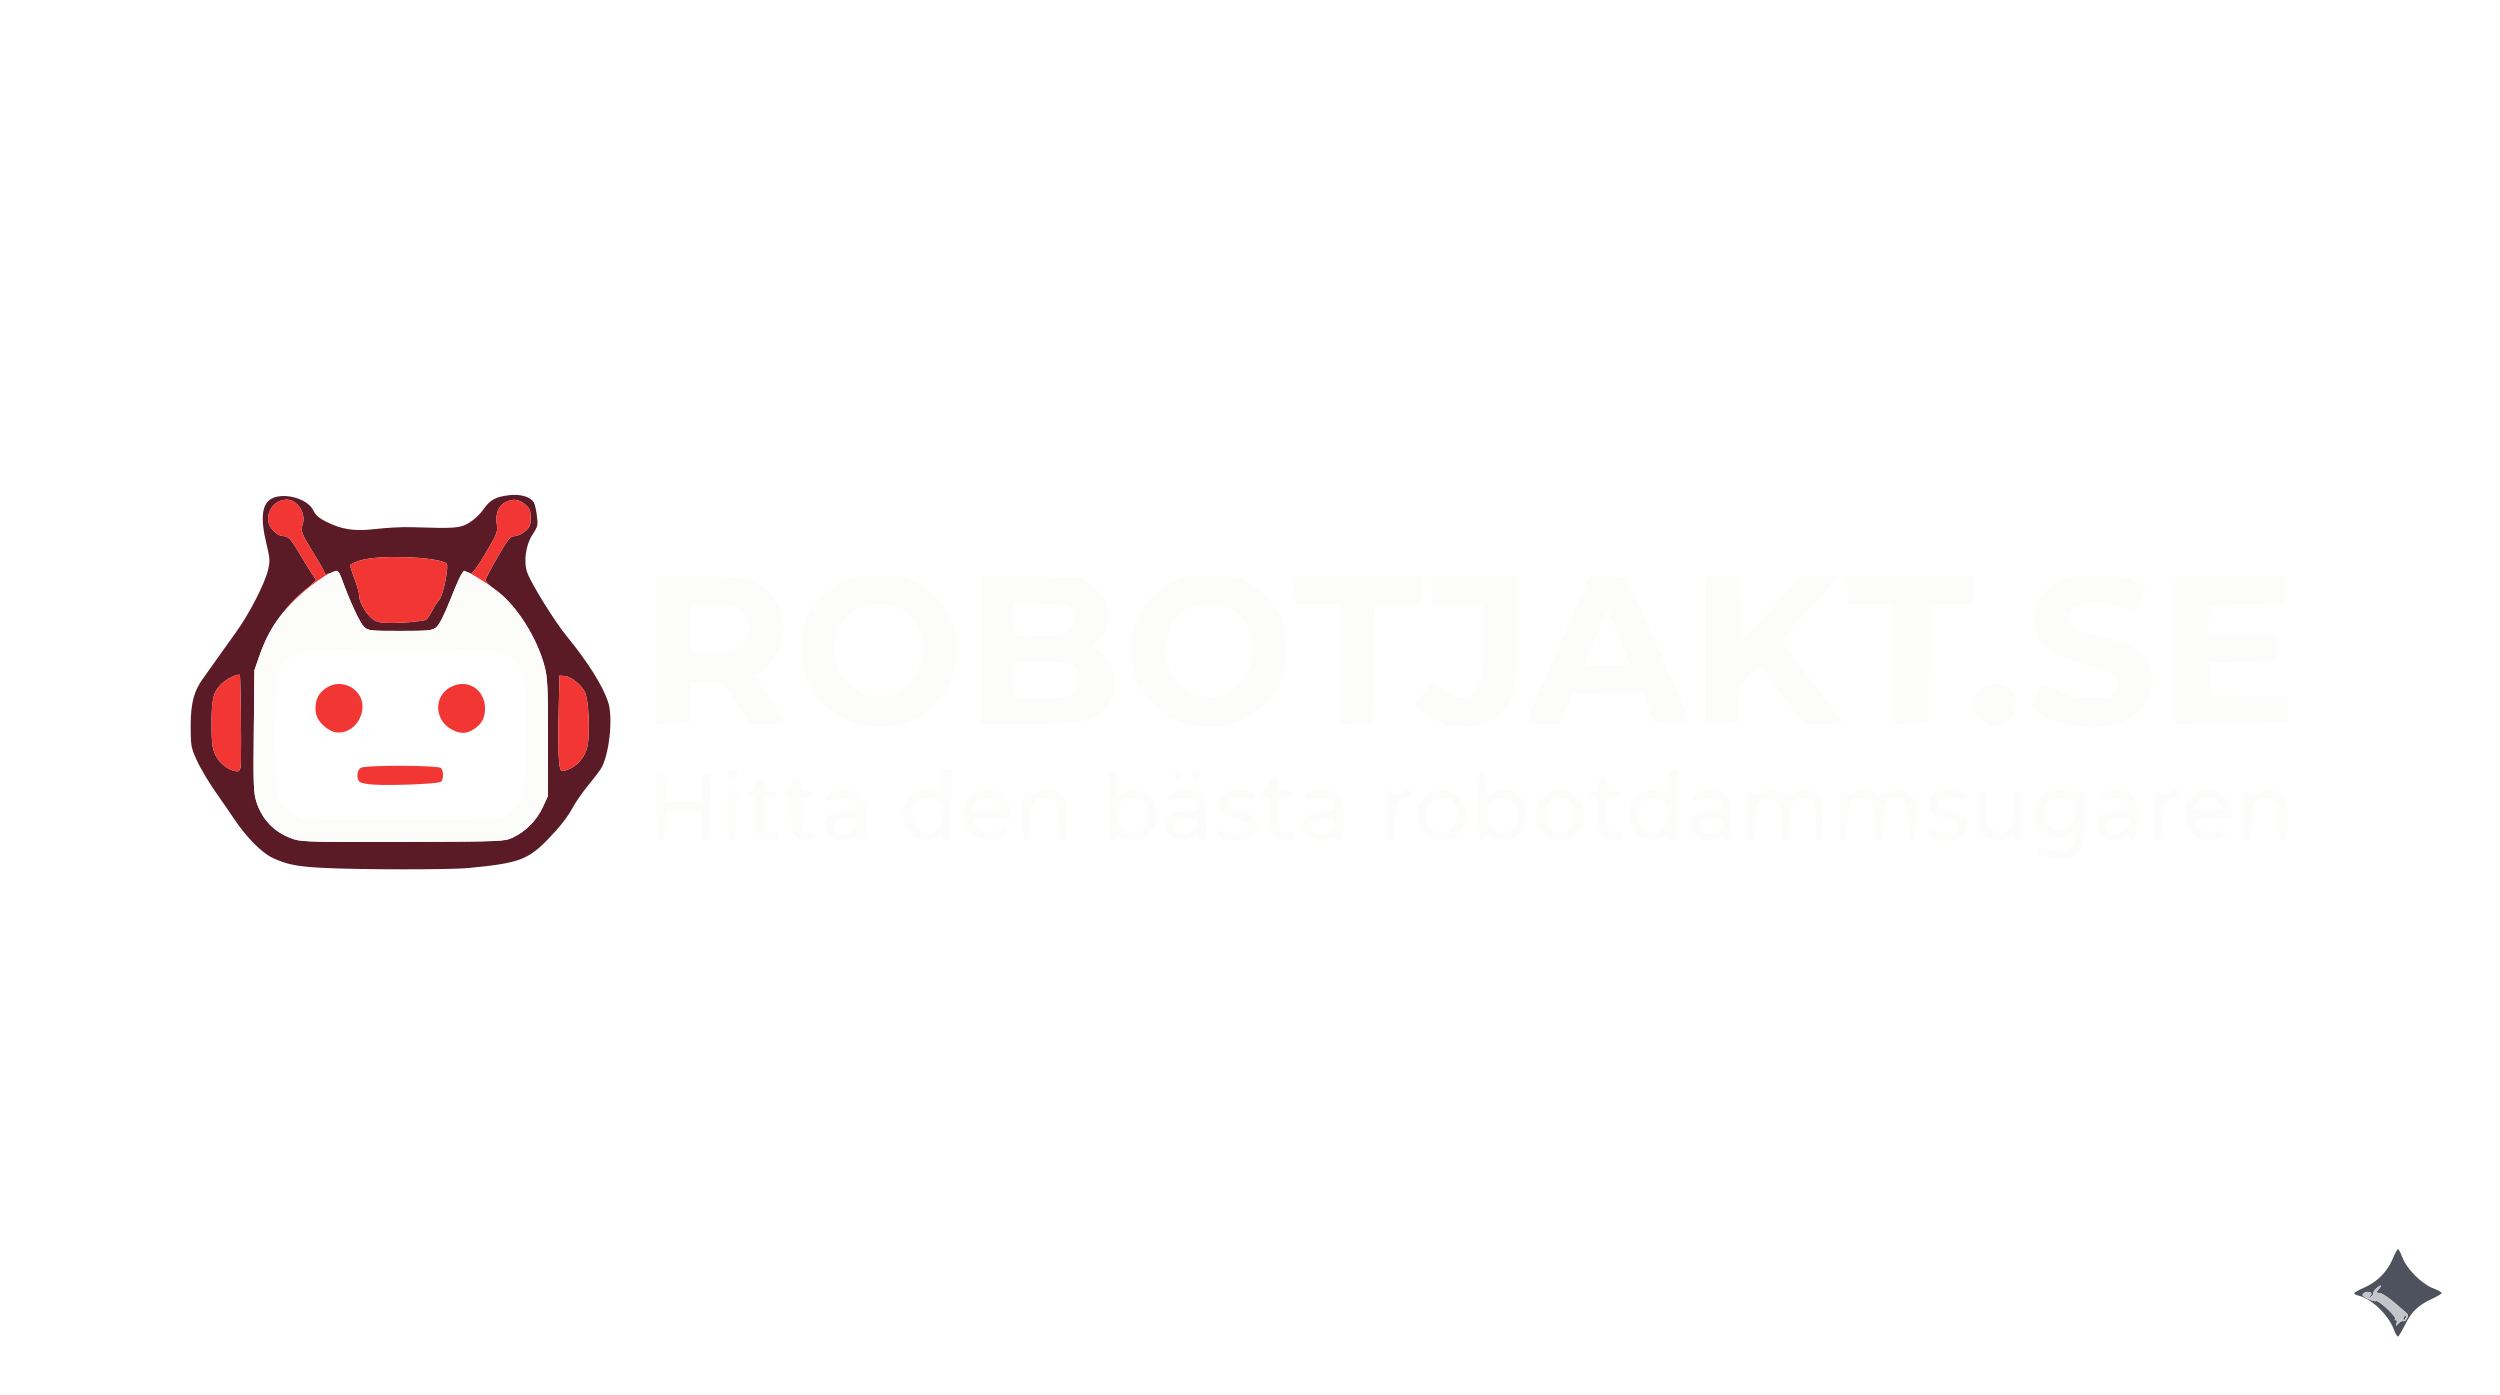
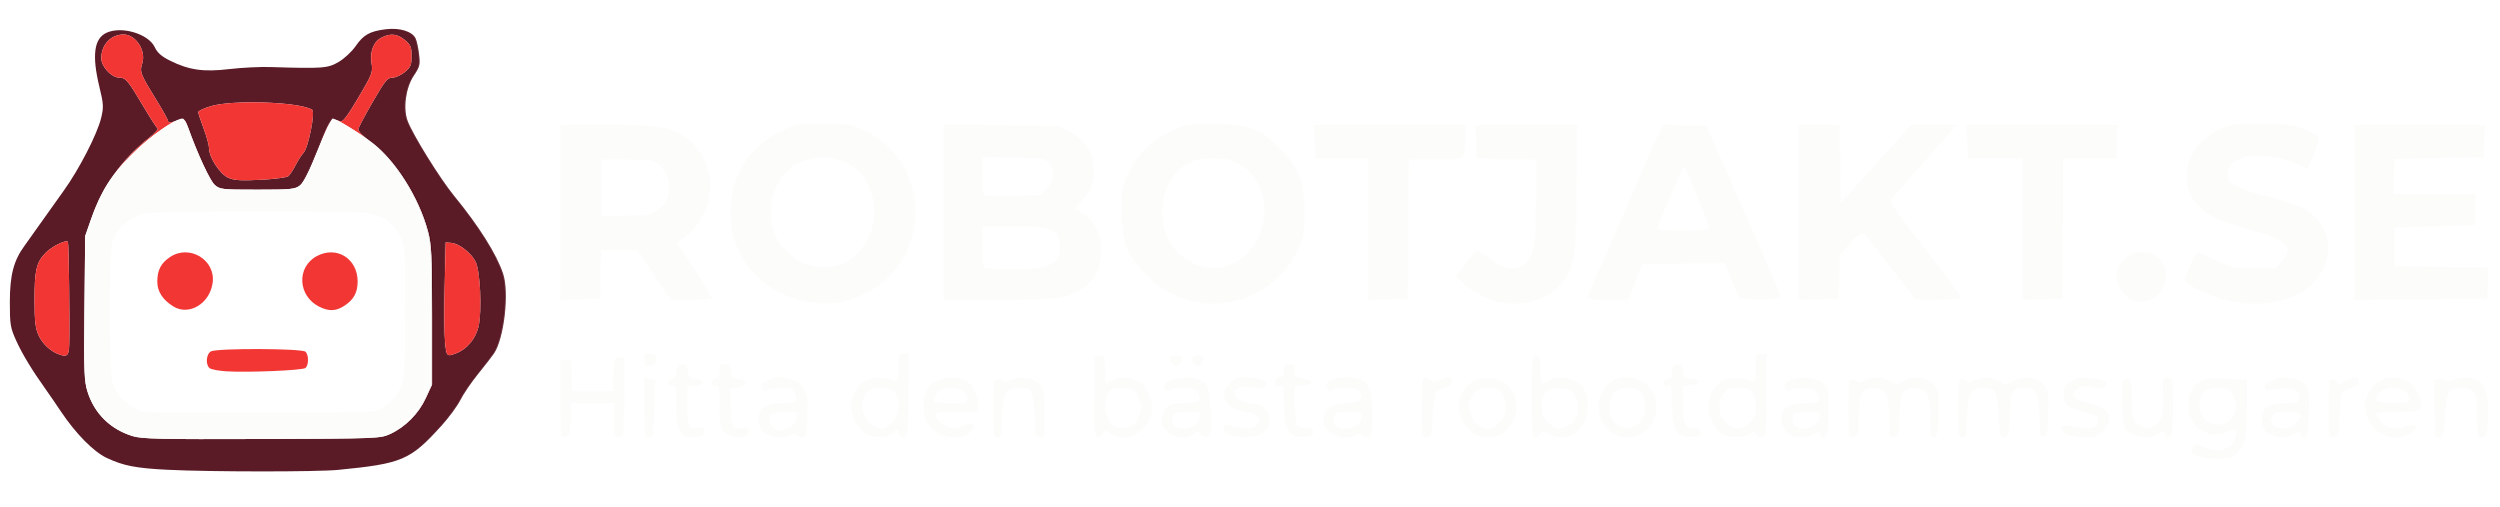
- <svg xmlns="http://www.w3.org/2000/svg" width="1371" height="765" viewBox="0 0 1371 765">
+ <svg xmlns="http://www.w3.org/2000/svg" width="1160" height="235" viewBox="100 258 1160 235">
  <g>
    <path d="M 178.00 475.99 C163.02,475.25 157.27,474.13 149.44,470.43 C143.43,467.58 135.09,459.13 128.35,449.04 C125.94,445.44 122.69,440.70 121.11,438.50 C114.90,429.82 110.29,422.21 107.49,416.00 C104.79,410.02 104.56,408.59 104.57,398.00 C104.58,385.70 106.35,378.90 111.29,372.17 C112.50,370.51 115.75,365.95 118.50,362.03 C121.25,358.11 126.17,351.21 129.43,346.70 C136.64,336.75 145.15,320.23 146.95,312.71 C148.15,307.71 148.07,306.32 146.14,298.34 C142.59,283.70 143.63,275.86 149.47,273.19 C156.49,269.99 168.90,273.70 171.81,279.87 C173.04,282.46 174.96,284.17 178.84,286.10 C187.69,290.51 194.41,291.48 206.43,290.06 C212.13,289.38 220.78,288.95 225.65,289.11 C249.86,289.87 252.17,289.70 257.22,286.73 C259.81,285.20 263.32,281.94 265.02,279.48 C268.70,274.13 271.63,272.48 279.14,271.57 C285.45,270.80 291.13,272.50 292.82,275.67 C293.36,276.67 294.10,279.98 294.47,283.00 C295.09,288.05 294.89,288.88 292.04,293.15 C288.31,298.75 287.01,308.26 289.17,314.07 C291.53,320.42 304.24,340.89 310.72,348.80 C322.33,362.97 330.48,375.92 333.49,384.98 C336.42,393.80 333.98,415.11 329.24,422.06 C328.28,423.47 324.97,427.74 321.87,431.56 C318.77,435.38 315.10,440.78 313.70,443.56 C312.30,446.35 308.40,451.67 305.03,455.39 C290.36,471.58 286.84,473.09 257.00,476.02 C247.19,476.99 197.85,476.97 178.00,475.99 ZM 161.50 460.34 C165.79,461.68 174.26,461.87 221.50,461.70 C275.55,461.50 276.58,461.46 281.18,459.34 C288.15,456.11 294.31,449.90 297.61,442.75 L 300.50 436.50 L 300.50 404.50 C300.50,376.59 300.26,371.60 298.66,365.50 C294.40,349.35 282.91,331.45 271.69,323.50 C268.54,321.27 266.14,318.84 266.27,318.00 C266.40,317.17 269.42,311.45 273.00,305.27 C278.71,295.40 279.83,294.03 282.17,294.02 C283.64,294.01 286.23,292.83 287.92,291.41 C290.58,289.18 291.00,288.16 291.00,284.00 C291.00,279.84 290.58,278.82 287.92,276.59 C284.45,273.67 281.20,273.33 277.09,275.45 C273.33,277.40 271.60,281.84 272.43,287.41 C273.06,291.59 272.72,292.49 266.30,303.36 C261.37,311.71 259.09,314.74 258.00,314.33 L 257.87 314.28 C256.49,313.77 255.54,313.42 254.72,313.60 C252.86,314.03 251.62,317.19 247.53,327.47 C243.63,337.26 240.89,342.73 239.22,344.04 C236.97,345.82 235.10,346.00 219.42,346.00 C202.87,346.00 202.00,345.90 199.63,343.75 C197.42,341.75 191.73,329.47 187.31,317.17 C186.06,313.68 185.39,312.95 183.88,313.42 C182.84,313.74 181.10,314.28 180.00,314.62 C178.89,314.96 178.00,314.77 178.00,314.20 C178.00,313.63 175.82,309.64 173.15,305.33 C165.16,292.42 164.73,291.36 165.99,287.52 C167.95,281.58 163.09,274.00 157.32,274.00 C151.46,274.00 147.00,278.77 147.00,285.03 C147.00,288.87 151.73,294.00 155.27,294.00 C158.32,294.00 159.40,295.27 166.50,307.28 C169.68,312.65 172.67,317.30 173.15,317.59 C173.63,317.89 171.88,319.83 169.26,321.90 C156.44,332.07 147.62,344.38 142.33,359.50 L 139.53 367.50 L 139.19 400.82 C138.89,430.46 139.05,434.75 140.62,439.74 C143.80,449.86 151.19,457.15 161.50,460.34 ZM 206.00 340.50 C208.76,341.70 211.92,341.90 220.99,341.43 C227.32,341.11 233.09,340.34 233.82,339.74 C234.55,339.13 236.05,336.85 237.17,334.68 C238.28,332.50 239.95,329.90 240.89,328.89 C243.12,326.49 246.41,309.87 244.85,308.91 C238.95,305.26 207.87,304.20 197.75,307.30 C194.59,308.26 192.00,309.48 192.00,310.01 C192.00,310.53 193.12,313.94 194.50,317.60 C195.88,321.25 197.00,325.36 197.00,326.72 C197.00,330.99 202.11,338.82 206.00,340.50 ZM 306.53 416.75 C307.20,423.42 307.35,423.57 311.68,421.94 C316.73,420.04 320.83,415.13 322.10,409.45 C323.73,402.15 322.85,383.46 320.67,379.30 C318.56,375.25 312.99,370.96 309.50,370.70 L 306.83 370.50 L 306.36 390.50 C306.11,401.50 306.18,413.31 306.53,416.75 ZM 127.00 422.28 C131.21,423.86 132.00,423.17 132.14,417.75 C132.41,408.05 131.93,370.59 131.53,370.19 C130.50,369.17 124.02,372.39 121.16,375.33 C116.84,379.79 116.00,383.42 116.02,397.49 C116.04,407.03 116.43,410.34 117.91,413.60 C119.62,417.37 123.31,420.89 127.00,422.28 Z" fill="rgb(90,27,38)" />
    <path d="M 1312.64 728.74 C1309.69,721.00 1300.62,712.31 1293.75,710.63 C1292.24,710.26 1291.01,709.63 1291.02,709.23 C1291.03,708.83 1293.51,707.43 1296.53,706.12 C1303.57,703.07 1309.24,697.37 1312.10,690.46 C1313.35,687.46 1314.67,685.00 1315.05,685.00 C1315.42,685.00 1316.54,687.13 1317.54,689.74 C1319.90,695.92 1328.08,704.10 1334.26,706.46 C1336.87,707.46 1339.00,708.63 1339.00,709.06 C1339.00,709.50 1336.64,710.94 1333.75,712.27 C1326.14,715.77 1322.47,719.29 1318.90,726.56 C1317.15,730.10 1315.40,733.00 1315.00,733.00 C1314.60,733.00 1313.54,731.08 1312.64,728.74 ZM 1314.27 725.75 C1313.65,727.41 1313.70,727.41 1315.39,725.74 C1316.36,724.77 1317.55,724.22 1318.03,724.52 C1318.51,724.81 1319.38,724.17 1319.96,723.08 C1320.78,721.54 1320.65,720.80 1319.40,719.80 C1318.51,719.08 1316.54,717.38 1315.02,716.00 C1310.36,711.76 1306.16,709.00 1304.39,709.00 C1302.83,709.00 1302.84,708.84 1304.50,707.00 C1305.50,705.90 1306.02,705.00 1305.67,705.00 C1304.49,705.00 1301.10,708.34 1301.54,709.07 C1301.78,709.45 1301.20,710.39 1300.24,711.14 C1298.69,712.35 1298.64,712.32 1299.78,710.87 C1300.84,709.51 1300.77,709.13 1299.40,708.60 C1298.49,708.25 1297.09,708.51 1296.29,709.17 C1295.08,710.18 1295.42,710.67 1298.45,712.23 C1300.44,713.25 1302.49,713.81 1303.02,713.49 C1304.23,712.74 1314.16,721.93 1313.42,723.12 C1313.13,723.60 1313.34,724.00 1313.91,724.00 C1314.47,724.00 1314.64,724.79 1314.27,725.75 ZM 1319.38 722.45 C1318.72,724.18 1318.00,724.50 1318.00,723.06 C1318.00,722.54 1318.44,721.84 1318.99,721.51 C1319.56,721.16 1319.72,721.56 1319.38,722.45 Z" fill="rgb(78,82,92)" />
    <path d="M 1314.27 725.75 C1314.64,724.79 1314.47,724.00 1313.91,724.00 C1313.34,724.00 1313.13,723.60 1313.42,723.12 C1314.16,721.93 1304.23,712.74 1303.02,713.49 C1302.49,713.81 1300.44,713.25 1298.45,712.23 C1295.42,710.67 1295.08,710.18 1296.29,709.17 C1297.09,708.51 1298.49,708.25 1299.40,708.60 C1300.77,709.13 1300.84,709.51 1299.78,710.87 C1298.64,712.32 1298.69,712.35 1300.24,711.14 C1301.20,710.39 1301.78,709.45 1301.54,709.07 C1301.10,708.34 1304.49,705.00 1305.67,705.00 C1306.02,705.00 1305.50,705.90 1304.50,707.00 C1302.84,708.84 1302.83,709.00 1304.39,709.00 C1306.16,709.00 1310.36,711.76 1315.02,716.00 C1316.54,717.38 1318.51,719.08 1319.40,719.80 C1320.65,720.80 1320.78,721.54 1319.96,723.08 C1319.38,724.17 1318.51,724.81 1318.03,724.52 C1317.55,724.22 1316.36,724.77 1315.39,725.74 C1313.70,727.41 1313.65,727.41 1314.27,725.75 ZM 1319.38 722.45 C1319.72,721.56 1319.56,721.16 1318.99,721.51 C1318.44,721.84 1318.00,722.54 1318.00,723.06 C1318.00,724.50 1318.72,724.18 1319.38,722.45 Z" fill="rgb(195,197,202)" />
    <path d="M 206.00 340.50 C202.11,338.82 197.00,330.99 197.00,326.72 C197.00,325.36 195.88,321.25 194.50,317.60 C193.12,313.94 192.00,310.53 192.00,310.01 C192.00,309.48 194.59,308.26 197.75,307.30 C207.87,304.20 238.95,305.26 244.85,308.91 C246.41,309.87 243.12,326.49 240.89,328.89 C239.95,329.90 238.28,332.50 237.17,334.68 C236.05,336.85 234.55,339.13 233.82,339.74 C233.09,340.34 227.32,341.11 220.99,341.43 C211.92,341.90 208.76,341.70 206.00,340.50 ZM 306.53 416.75 C306.18,413.31 306.11,401.50 306.36,390.50 L 306.83 370.50 L 309.50 370.70 C312.99,370.96 318.56,375.25 320.67,379.30 C322.85,383.46 323.73,402.15 322.10,409.45 C320.83,415.13 316.73,420.04 311.68,421.94 C307.35,423.57 307.20,423.42 306.53,416.75 ZM 127.00 422.28 C123.31,420.89 119.62,417.37 117.91,413.60 C116.43,410.34 116.04,407.03 116.02,397.49 C116.00,383.42 116.84,379.79 121.16,375.33 C124.02,372.39 130.50,369.17 131.53,370.19 C131.93,370.59 132.41,408.05 132.14,417.75 C132.00,423.17 131.21,423.86 127.00,422.28 ZM 248.07 400.25 C238.17,395.20 237.60,381.90 247.06,376.83 C256.26,371.90 266.03,378.00 265.99,388.65 C265.97,393.69 264.24,396.92 260.09,399.72 C256.03,402.45 252.68,402.60 248.07,400.25 ZM 180.41 400.16 C175.44,397.04 173.00,393.24 173.01,388.62 C173.03,383.32 174.70,380.12 178.91,377.28 C187.91,371.22 200.13,378.57 198.70,389.20 C197.40,398.89 187.68,404.71 180.41,400.16 ZM 181.03 314.30 C175.90,316.94 167.60,323.21 161.41,329.41 C158.00,332.81 155.22,335.90 152.86,339.00 C157.35,332.70 162.80,327.03 169.26,321.90 C171.88,319.83 173.63,317.89 173.15,317.59 C172.67,317.30 169.68,312.65 166.50,307.28 C159.40,295.27 158.32,294.00 155.27,294.00 C151.73,294.00 147.00,288.87 147.00,285.03 C147.00,278.77 151.46,274.00 157.32,274.00 C163.09,274.00 167.95,281.58 165.99,287.52 C164.73,291.36 165.16,292.42 173.15,305.33 C175.82,309.64 178.00,313.63 178.00,314.20 C178.00,314.77 178.89,314.96 180.00,314.62 C180.30,314.52 180.66,314.41 181.03,314.30 ZM 269.73 322.01 C265.09,318.74 259.51,315.29 256.46,313.79 C256.88,313.91 257.34,314.09 257.87,314.28 L 258.00 314.33 C259.09,314.74 261.37,311.71 266.30,303.36 C272.72,292.49 273.06,291.59 272.43,287.41 C271.60,281.84 273.33,277.40 277.09,275.45 C281.20,273.33 284.45,273.67 287.92,276.59 C290.58,278.82 291.00,279.84 291.00,284.00 C291.00,288.16 290.58,289.18 287.92,291.41 C286.23,292.83 283.64,294.01 282.17,294.02 C279.83,294.03 278.71,295.40 273.00,305.27 C269.42,311.45 266.40,317.17 266.27,318.00 C266.17,318.65 267.60,320.27 269.73,322.01 ZM 205.04 430.29 C201.48,430.07 198.00,429.41 197.29,428.82 C195.29,427.17 195.70,422.23 197.93,421.04 C200.79,419.51 240.25,419.65 241.80,421.20 C243.37,422.77 243.34,427.48 241.75,428.75 C240.37,429.86 215.19,430.91 205.04,430.29 ZM 253.15 314.80 C251.82,317.27 249.70,322.03 247.53,327.47 C250.41,320.22 251.88,316.51 253.15,314.80 ZM 187.31 317.17 C189.56,323.42 192.13,329.68 194.41,334.57 C192.14,329.69 189.58,323.47 187.34,317.25 C186.81,315.77 186.14,314.46 185.58,313.70 C186.14,314.22 186.64,315.30 187.31,317.17 Z" fill="rgb(241,54,52)" />
    <path d="M 1120.25 469.51 C1116.72,467.98 1116.25,466.87 1118.36,465.12 C1119.38,464.27 1120.62,464.36 1123.33,465.49 C1128.65,467.72 1132.69,467.40 1135.55,464.55 C1137.87,462.22 1138.98,457.00 1137.15,457.00 C1136.69,457.00 1134.88,457.71 1133.15,458.58 C1127.84,461.22 1120.35,458.51 1117.45,452.90 C1115.59,449.30 1115.59,442.69 1117.46,439.09 C1119.52,435.10 1125.14,432.64 1130.35,433.46 C1132.63,433.81 1136.41,434.07 1138.75,434.04 L 1143.00 433.98 L 1143.00 447.60 C1143.00,459.64 1142.75,461.67 1140.87,465.01 C1139.70,467.09 1137.66,469.29 1136.33,469.90 C1132.98,471.42 1124.16,471.21 1120.25,469.51 ZM 1135.55 452.55 C1138.23,449.86 1138.78,445.34 1136.85,441.68 C1135.22,438.59 1134.07,438.03 1129.25,438.02 C1123.63,438.00 1121.00,440.56 1121.00,446.05 C1121.00,454.12 1129.96,458.13 1135.55,452.55 ZM 161.50 460.34 C151.19,457.15 143.80,449.86 140.62,439.74 C139.05,434.75 138.89,430.46 139.19,400.82 L 139.53 367.50 L 142.33 359.50 C146.84,346.63 151.43,339.39 161.41,329.41 C169.54,321.27 181.31,313.00 184.75,313.00 C185.34,313.00 186.50,314.91 187.34,317.25 C191.74,329.51 197.43,341.76 199.63,343.75 C202.00,345.90 202.87,346.00 219.42,346.00 C235.10,346.00 236.97,345.82 239.22,344.04 C240.89,342.73 243.63,337.27 247.50,327.54 C250.68,319.54 253.79,313.00 254.40,313.00 C255.98,313.01 266.59,319.50 272.85,324.29 C283.73,332.64 294.54,349.90 298.66,365.50 C300.26,371.60 300.50,376.59 300.50,404.50 L 300.50 436.50 L 297.61 442.75 C294.31,449.90 288.15,456.11 281.18,459.34 C276.58,461.46 275.55,461.50 221.50,461.70 C174.26,461.87 165.79,461.68 161.50,460.34 ZM 276.50 447.84 C280.70,445.52 284.62,441.16 286.45,436.78 C287.74,433.70 288.00,427.89 288.00,402.73 C288.00,372.42 288.00,372.39 285.52,367.45 C282.52,361.47 278.22,358.37 271.03,357.01 C263.53,355.58 173.44,355.71 166.67,357.16 C160.28,358.52 153.80,364.47 152.12,370.50 C150.68,375.69 150.62,430.08 152.04,435.22 C153.82,441.62 159.27,446.67 166.99,449.09 C168.37,449.52 192.90,449.79 221.50,449.69 C267.87,449.52 273.83,449.32 276.50,447.84 ZM 360.70 460.37 C360.32,459.98 360.00,451.87 360.00,442.33 L 360.00 425.00 L 362.46 425.00 C364.81,425.00 364.92,425.30 365.21,432.25 L 365.50 439.50 L 375.00 439.50 L 384.50 439.50 L 384.79 431.75 C385.07,424.24 385.16,424.00 387.56,424.00 L 390.05 424.00 L 389.77 442.25 C389.50,460.32 389.48,460.50 387.25,460.82 C385.08,461.13 385.00,460.87 385.00,453.07 L 385.00 445.00 L 375.04 445.00 L 365.08 445.00 L 364.79 452.74 C364.56,458.78 364.16,460.54 362.95,460.77 C362.10,460.94 361.09,460.75 360.70,460.37 ZM 399.70 460.37 C399.32,459.98 399.00,453.73 399.00,446.47 L 399.00 433.28 L 401.53 433.76 L 404.06 434.24 L 403.78 447.36 C403.55,458.26 403.24,460.53 401.95,460.77 C401.10,460.94 400.09,460.75 399.70,460.37 ZM 416.11 458.42 C414.30,456.12 414.00,454.38 414.00,446.37 C414.00,437.67 413.86,437.00 412.00,437.00 C410.90,437.00 410.00,436.38 410.00,435.62 C410.00,434.86 410.90,434.00 412.00,433.71 C413.46,433.33 414.00,432.35 414.00,430.09 C414.00,427.48 414.38,427.00 416.44,427.00 C418.45,427.00 418.93,427.56 419.19,430.25 C419.46,433.11 419.89,433.54 422.75,433.81 C427.36,434.26 427.14,437.00 422.50,437.00 L 419.00 437.00 L 419.00 445.88 C419.00,455.76 419.93,457.56 424.49,456.41 C426.89,455.81 427.14,455.99 426.84,458.12 C426.55,460.13 425.85,460.55 422.36,460.80 C418.87,461.06 417.90,460.68 416.11,458.42 ZM 436.45 458.55 C434.19,456.28 434.00,455.35 434.00,446.55 C434.00,437.67 433.86,437.00 432.00,437.00 C430.90,437.00 430.00,436.38 430.00,435.62 C430.00,434.86 430.90,434.00 432.00,433.71 C433.46,433.33 434.00,432.35 434.00,430.09 C434.00,427.48 434.38,427.00 436.44,427.00 C438.45,427.00 438.93,427.56 439.19,430.25 C439.46,433.12 439.89,433.54 442.81,433.82 C447.31,434.25 446.87,437.37 442.24,437.81 L 439.00 438.13 L 439.00 446.44 C439.00,455.60 440.11,457.69 444.38,456.62 C445.95,456.22 446.97,456.49 447.32,457.39 C448.89,461.48 440.31,462.40 436.45,458.55 ZM 456.50 459.79 C453.40,458.01 452.07,455.79 452.03,452.32 C451.98,447.51 455.77,445.00 463.08,445.00 C469.56,445.00 470.46,444.33 469.03,440.58 C468.15,438.27 467.51,438.00 462.96,438.00 C460.16,438.00 457.04,438.44 456.03,438.98 C453.47,440.35 452.20,437.06 454.62,435.29 C459.95,431.39 469.26,432.75 472.75,437.95 C474.83,441.05 475.04,442.35 474.78,450.94 C474.53,459.35 474.28,460.52 472.62,460.84 C471.59,461.03 470.41,460.66 470.00,460.00 C469.44,459.10 468.73,459.07 467.19,459.90 C464.54,461.32 459.06,461.26 456.50,459.79 ZM 465.93 456.54 C468.74,455.08 470.00,453.18 470.00,450.37 C470.00,449.21 468.71,448.97 463.75,449.20 C457.82,449.48 457.48,449.64 457.19,452.15 C456.98,454.01 457.57,455.29 459.17,456.40 C461.96,458.36 462.38,458.37 465.93,456.54 ZM 501.34 458.94 C498.05,456.83 495.00,450.83 495.00,446.45 C495.00,442.19 497.72,437.14 501.19,434.98 C504.51,432.91 509.38,432.73 514.75,434.50 C516.93,435.21 517.00,435.03 517.00,428.62 C517.00,422.21 517.08,422.00 519.52,422.00 L 522.04 422.00 L 521.77 441.24 C521.52,458.93 521.35,460.50 519.68,460.82 C518.50,461.05 517.67,460.44 517.32,459.10 C516.78,457.03 516.77,457.03 514.25,459.02 C511.00,461.58 505.40,461.55 501.34,458.94 ZM 514.08 454.08 C516.41,451.74 517.00,450.28 517.00,446.80 C517.00,440.26 514.95,438.00 509.02,438.00 C504.95,438.00 503.80,438.43 502.07,440.63 C497.33,446.67 502.03,456.56 509.83,456.94 C510.56,456.97 512.47,455.68 514.08,454.08 ZM 535.30 459.04 C530.44,456.08 528.56,452.50 528.65,446.38 C528.74,440.02 530.83,436.39 535.55,434.42 C539.87,432.61 543.17,432.62 547.57,434.46 C551.41,436.07 554.00,440.70 554.00,445.97 L 554.00 449.00 L 544.00 449.00 C533.16,449.00 531.95,449.74 536.25,453.75 C539.53,456.81 543.35,457.47 547.07,455.61 C548.82,454.74 550.64,454.28 551.12,454.58 C552.90,455.67 551.92,457.99 549.05,459.47 C545.01,461.57 539.14,461.38 535.30,459.04 ZM 549.00 443.33 C549.00,440.21 545.92,438.00 541.60,438.02 C539.34,438.02 537.00,438.36 536.40,438.77 C534.79,439.84 532.97,443.63 533.70,444.37 C534.05,444.72 537.63,445.00 541.67,445.00 C547.85,445.00 549.00,444.74 549.00,443.33 ZM 561.00 447.50 C561.00,434.80 561.12,434.00 562.94,434.00 C564.01,434.00 565.14,434.42 565.46,434.93 C565.79,435.47 567.18,435.27 568.77,434.44 C574.28,431.56 582.18,433.72 584.04,438.61 C584.57,440.00 585.00,445.63 585.00,451.13 C585.00,460.94 584.95,461.13 582.75,460.82 C580.63,460.52 580.48,459.97 580.17,451.03 C579.76,439.16 579.18,438.00 573.71,438.02 C571.40,438.02 568.97,438.37 568.31,438.79 C566.13,440.17 565.00,445.06 565.00,453.07 C565.00,460.33 564.83,461.00 563.00,461.00 C561.10,461.00 561.00,460.33 561.00,447.50 ZM 608.00 442.00 L 608.00 423.00 L 610.50 423.00 C612.91,423.00 613.00,423.23 613.00,429.53 L 613.00 436.05 L 616.16 434.42 C619.81,432.53 625.76,432.96 629.44,435.37 C630.74,436.22 632.58,438.94 633.52,441.42 C635.90,447.66 634.86,452.37 630.03,457.20 C625.67,461.57 620.93,462.25 615.84,459.25 C613.01,457.58 612.82,457.58 611.88,459.25 C611.34,460.21 610.25,461.00 609.45,461.00 C608.23,461.00 608.00,457.93 608.00,442.00 ZM 626.74 454.80 C627.43,454.23 628.50,452.06 629.12,449.98 C630.08,446.78 629.97,445.60 628.38,442.35 C626.60,438.70 626.23,438.48 621.34,438.20 C616.92,437.94 615.95,438.23 614.59,440.17 C611.19,445.03 613.31,453.94 618.36,456.03 C620.72,457.01 624.80,456.41 626.74,454.80 ZM 642.08 458.41 C638.20,455.15 637.96,450.95 641.45,447.45 C643.52,445.39 644.87,445.00 649.99,445.00 C656.59,445.00 658.04,443.82 656.04,440.08 C655.13,438.38 653.97,438.00 649.66,438.00 C646.77,438.00 643.93,438.47 643.36,439.04 C642.63,439.77 641.90,439.58 640.95,438.43 C639.77,437.01 639.83,436.59 641.42,435.43 C643.82,433.68 651.00,432.62 654.80,433.46 C660.42,434.69 661.46,437.02 661.84,449.10 C662.14,458.70 661.97,460.07 660.44,460.66 C659.34,461.08 658.23,460.66 657.37,459.49 C656.12,457.78 655.91,457.77 654.19,459.33 C651.37,461.88 645.69,461.45 642.08,458.41 ZM 655.00 455.00 C656.10,453.90 657.00,452.08 657.00,450.95 C657.00,449.08 656.48,448.93 650.75,449.20 C645.09,449.47 644.47,449.72 644.17,451.81 C643.99,453.07 644.39,454.76 645.05,455.56 C646.81,457.69 652.64,457.36 655.00,455.00 ZM 670.75 459.84 C668.98,459.19 668.00,458.11 668.00,456.80 C668.00,455.09 668.44,454.87 670.75,455.41 C678.75,457.30 681.47,457.24 683.39,455.12 C686.02,452.22 684.26,450.40 677.44,448.99 C673.69,448.21 671.42,447.08 670.02,445.30 C667.23,441.75 667.49,439.36 671.04,435.81 C673.88,432.96 674.47,432.79 680.06,433.20 C686.68,433.68 689.04,435.04 687.15,437.32 C686.23,438.43 685.18,438.50 682.06,437.67 C677.63,436.49 673.00,437.89 673.00,440.42 C673.00,442.32 676.85,445.00 679.57,445.00 C689.57,445.00 693.28,455.22 684.85,459.57 C681.72,461.20 674.82,461.33 670.75,459.84 ZM 699.71 459.61 C697.19,457.66 696.00,452.70 696.00,444.19 C696.00,437.32 695.88,436.90 694.00,437.50 C692.35,438.02 692.00,437.68 692.00,435.57 C692.00,433.67 692.52,433.00 694.00,433.00 C695.56,433.00 696.00,432.33 696.00,430.00 C696.00,427.47 696.39,427.00 698.50,427.00 C700.61,427.00 701.00,427.47 701.00,429.99 C701.00,432.71 701.37,433.03 705.04,433.62 C709.98,434.41 709.75,436.38 704.67,436.81 L 701.00 437.12 L 701.02 445.31 C701.02,449.81 701.46,454.17 701.98,455.00 C702.51,455.84 704.38,456.50 706.21,456.50 C708.83,456.50 709.50,456.91 709.50,458.50 C709.50,460.13 708.75,460.55 705.50,460.75 C703.26,460.88 700.71,460.38 699.71,459.61 ZM 716.92 458.08 C713.73,454.89 713.41,453.38 715.14,449.60 C716.57,446.45 718.08,445.79 725.50,445.08 C730.60,444.59 731.54,444.19 731.80,442.41 C731.96,441.26 731.38,439.73 730.51,439.00 C728.57,437.40 720.45,437.38 718.53,438.97 C717.44,439.88 716.91,439.69 716.05,438.10 C715.12,436.35 715.38,435.86 717.93,434.53 C721.29,432.80 727.63,432.53 731.39,433.96 C735.56,435.54 737.00,439.77 737.00,450.48 C737.00,458.11 736.69,460.18 735.49,460.64 C734.66,460.96 733.33,460.69 732.55,460.04 C731.52,459.18 730.58,459.15 729.13,459.93 C725.25,462.01 720.07,461.22 716.92,458.08 ZM 729.78 455.44 C731.06,454.54 732.00,452.84 732.00,451.40 C732.00,448.97 731.82,448.91 725.75,449.20 C720.09,449.47 719.47,449.72 719.17,451.81 C718.99,453.07 719.39,454.76 720.05,455.56 C721.63,457.46 726.99,457.40 729.78,455.44 ZM 760.00 447.07 C760.00,435.54 760.26,433.00 761.43,433.00 C762.21,433.00 763.48,433.62 764.24,434.38 C765.41,435.55 766.01,435.56 768.06,434.42 C771.88,432.31 774.19,432.62 773.82,435.19 C773.60,436.70 772.50,437.64 770.30,438.21 C768.54,438.66 766.74,439.59 766.30,440.27 C765.86,440.94 765.28,445.77 765.00,451.00 C764.53,459.91 764.36,460.52 762.25,460.82 C760.01,461.14 760.00,461.09 760.00,447.07 ZM 782.55 457.91 C770.52,447.35 780.09,429.29 795.13,434.14 C800.30,435.82 803.06,439.39 803.72,445.24 C805.14,457.79 791.62,465.88 782.55,457.91 ZM 796.08 454.08 C799.45,450.71 799.97,445.78 797.47,440.95 C796.10,438.29 795.46,438.00 791.05,438.00 C786.94,438.00 785.81,438.43 784.07,440.63 C780.42,445.28 781.96,453.16 787.02,455.72 C790.82,457.64 792.89,457.27 796.08,454.08 ZM 811.00 442.00 C811.00,423.67 811.07,423.00 813.00,423.00 C814.79,423.00 815.00,423.67 815.00,429.50 C815.00,433.08 815.34,435.98 815.75,435.96 C816.16,435.95 817.62,435.29 819.00,434.50 C824.30,431.47 832.77,433.72 835.43,438.87 C836.30,440.54 837.00,443.97 837.00,446.50 C837.00,457.71 827.95,464.13 818.80,459.40 C815.95,457.92 815.62,457.92 814.80,459.40 C814.30,460.28 813.25,461.00 812.45,461.00 C811.23,461.00 811.00,457.93 811.00,442.00 ZM 828.01 455.49 C832.38,453.24 833.86,447.44 831.38,442.35 C829.61,438.72 829.21,438.48 824.45,438.20 C817.91,437.82 815.67,439.98 815.67,446.67 C815.67,450.63 816.14,451.73 818.85,454.16 C822.48,457.40 823.92,457.61 828.01,455.49 ZM 848.50 459.01 C837.05,451.47 841.81,433.00 855.20,433.00 C865.63,433.01 872.03,443.81 867.39,453.58 C864.15,460.41 854.74,463.12 848.50,459.01 ZM 861.75 453.41 C864.68,450.13 864.76,444.24 861.93,440.63 C860.26,438.51 859.01,438.00 855.50,438.00 C850.13,438.00 847.00,441.28 847.00,446.91 C847.00,455.85 856.02,459.82 861.75,453.41 ZM 879.80 459.79 C877.09,457.74 876.00,453.47 876.00,444.93 C876.00,437.67 875.83,437.00 874.00,437.00 C872.89,437.00 872.00,436.33 872.00,435.50 C872.00,434.67 872.89,434.00 874.00,434.00 C875.30,434.00 876.00,433.33 876.00,432.08 C876.00,428.87 877.12,427.00 879.04,427.00 C880.38,427.00 880.96,427.88 881.19,430.25 C881.47,433.23 881.82,433.53 885.31,433.81 C890.18,434.21 889.71,436.38 884.67,436.81 L 881.00 437.12 L 881.00 445.41 C881.00,454.56 882.46,457.28 887.10,456.77 C888.92,456.56 889.50,456.98 889.50,458.50 C889.50,460.12 888.74,460.56 885.50,460.79 C883.30,460.96 880.73,460.51 879.80,459.79 ZM 899.76 459.43 C895.70,457.23 892.67,450.64 893.27,445.34 C894.39,435.32 902.03,431.08 912.75,434.51 C914.93,435.21 915.00,435.02 915.00,428.74 C915.00,422.48 915.09,422.25 917.50,422.25 L 920.00 422.25 L 920.00 441.16 C920.00,457.78 919.80,460.14 918.36,460.69 C917.36,461.07 916.20,460.63 915.42,459.56 C914.23,457.93 913.96,457.92 911.84,459.40 C909.00,461.39 903.39,461.40 899.76,459.43 ZM 912.08 454.08 C914.41,451.74 915.00,450.28 915.00,446.80 C915.00,440.26 912.95,438.00 907.02,438.00 C902.95,438.00 901.80,438.43 900.07,440.63 C896.45,445.24 897.98,452.76 903.11,455.60 C906.77,457.63 908.88,457.27 912.08,454.08 ZM 929.45 458.55 C927.01,456.11 926.14,450.84 927.77,448.40 C929.23,446.20 932.98,445.00 938.38,445.00 C944.61,445.00 945.38,444.41 943.67,440.94 C942.68,438.96 941.58,438.44 937.76,438.20 C935.18,438.03 932.20,438.36 931.13,438.93 C928.48,440.35 927.13,437.11 929.62,435.29 C934.35,431.83 943.75,432.60 946.99,436.71 C948.84,439.07 949.03,440.49 948.78,449.91 C948.54,459.05 948.26,460.52 946.75,460.81 C945.68,461.02 945.00,460.53 945.00,459.57 C945.00,457.64 944.08,457.62 941.56,459.53 C938.43,461.90 932.31,461.40 929.45,458.55 ZM 942.69 454.83 C943.96,453.63 945.00,451.81 945.00,450.78 C945.00,449.11 944.30,448.94 938.75,449.20 C933.09,449.47 932.47,449.72 932.17,451.81 C931.44,456.99 938.29,458.96 942.69,454.83 ZM 958.00 447.57 C958.00,434.86 958.12,434.00 959.92,434.00 C960.97,434.00 962.00,434.51 962.21,435.13 C962.47,435.92 963.56,435.76 965.74,434.63 C969.85,432.51 973.78,432.57 977.49,434.83 C980.40,436.59 980.58,436.59 983.79,434.70 C988.30,432.04 994.63,432.87 997.78,436.53 C999.90,438.99 1000.04,439.97 999.78,449.83 C999.54,459.04 999.26,460.52 997.75,460.81 C996.19,461.11 996.00,460.18 995.99,452.32 C995.97,441.06 994.83,438.60 989.42,438.20 C983.26,437.75 982.14,439.63 981.79,451.03 C981.52,459.99 981.38,460.52 979.25,460.82 C977.06,461.13 977.00,460.89 976.99,452.32 C976.97,441.06 975.83,438.60 970.42,438.20 C964.26,437.75 963.14,439.63 962.79,451.03 C962.52,459.99 962.38,460.52 960.25,460.82 C958.01,461.14 958.00,461.07 958.00,447.57 ZM 1009.00 447.50 C1009.00,434.86 1009.12,434.00 1010.92,434.00 C1011.97,434.00 1012.99,434.47 1013.18,435.04 C1013.40,435.69 1014.77,435.46 1016.85,434.42 C1020.66,432.52 1026.26,433.02 1029.00,435.50 C1030.60,436.95 1031.05,436.90 1034.42,434.92 C1039.30,432.03 1045.51,432.73 1048.78,436.53 C1050.90,438.99 1051.04,439.97 1050.78,449.84 C1050.53,459.31 1050.30,460.50 1048.71,460.50 C1047.14,460.50 1046.89,459.39 1046.68,451.50 C1046.39,440.24 1045.28,438.00 1040.04,438.00 C1034.17,438.00 1033.00,439.79 1032.99,448.82 C1032.97,458.25 1032.30,461.00 1030.00,461.00 C1028.46,461.00 1028.18,459.75 1027.84,451.12 C1027.58,444.85 1026.95,440.64 1026.10,439.62 C1024.67,437.89 1018.46,437.42 1016.18,438.87 C1014.33,440.04 1013.05,446.28 1013.02,454.25 C1013.00,460.33 1012.80,461.00 1011.00,461.00 C1009.10,461.00 1009.00,460.33 1009.00,447.50 ZM 1059.75 459.43 C1054.27,456.46 1057.02,454.31 1064.00,456.10 C1070.17,457.68 1074.32,456.27 1073.82,452.76 C1073.56,450.97 1072.47,450.31 1068.23,449.37 C1060.26,447.61 1058.00,445.75 1058.00,440.96 C1058.00,437.55 1058.47,436.68 1061.25,434.92 C1063.88,433.27 1065.62,432.97 1070.37,433.35 C1076.95,433.89 1078.99,435.11 1077.11,437.37 C1076.18,438.48 1075.13,438.61 1072.70,437.92 C1068.09,436.59 1066.51,436.77 1063.89,438.89 C1060.58,441.57 1062.64,443.63 1070.14,445.11 C1079.24,446.90 1081.76,452.39 1076.08,458.08 C1073.56,460.59 1072.41,460.99 1067.83,460.96 C1064.90,460.94 1061.26,460.25 1059.75,459.43 ZM 1089.78 459.44 C1085.67,457.21 1085.00,455.05 1085.00,444.07 C1085.00,434.29 1085.07,434.00 1087.25,434.00 C1089.41,434.00 1089.50,434.36 1089.60,443.17 C1089.70,451.91 1089.83,452.46 1092.49,454.75 C1095.72,457.53 1099.42,457.19 1102.25,453.85 C1103.65,452.19 1104.00,449.87 1104.00,442.28 C1104.00,434.03 1104.21,432.87 1105.58,433.39 C1106.45,433.73 1107.59,434.00 1108.11,434.00 C1108.67,434.00 1108.94,439.37 1108.78,447.24 C1108.53,458.92 1108.29,460.51 1106.75,460.81 C1105.68,461.02 1105.00,460.53 1105.00,459.57 C1105.00,457.61 1103.94,457.58 1101.44,459.47 C1098.95,461.35 1093.27,461.34 1089.78,459.44 ZM 1152.63 458.93 C1150.63,457.35 1150.00,455.97 1150.02,453.18 C1150.04,446.99 1152.82,445.00 1161.43,445.00 C1166.63,445.00 1167.00,444.84 1167.00,442.62 C1167.00,439.05 1164.71,437.75 1159.28,438.22 C1156.65,438.44 1153.85,438.83 1153.06,439.07 C1152.26,439.31 1151.45,438.72 1151.23,437.73 C1150.66,435.13 1157.21,432.65 1162.94,433.30 C1166.19,433.66 1168.08,434.55 1169.75,436.50 C1171.90,439.00 1172.05,439.93 1171.78,449.83 C1171.54,459.04 1171.26,460.52 1169.75,460.81 C1168.68,461.02 1168.00,460.53 1168.00,459.57 C1168.00,457.64 1167.08,457.62 1164.56,459.53 C1161.73,461.67 1155.74,461.37 1152.63,458.93 ZM 1165.55 454.55 C1169.72,450.37 1168.85,449.00 1162.04,449.00 C1157.16,449.00 1155.88,449.35 1155.04,450.93 C1153.70,453.44 1153.71,453.57 1155.57,455.43 C1157.95,457.80 1162.71,457.38 1165.55,454.55 ZM 1181.00 447.57 C1181.00,434.67 1181.10,434.00 1183.00,434.00 C1184.10,434.00 1185.00,434.67 1185.00,435.49 C1185.00,436.70 1185.60,436.61 1188.25,434.99 C1192.67,432.29 1195.23,432.37 1194.82,435.19 C1194.60,436.70 1193.50,437.64 1191.30,438.21 C1189.54,438.66 1187.74,439.59 1187.30,440.27 C1186.86,440.94 1186.28,445.77 1186.00,451.00 C1185.53,459.91 1185.36,460.52 1183.25,460.82 C1181.01,461.14 1181.00,461.07 1181.00,447.57 ZM 1206.97 460.18 C1198.93,456.62 1195.55,446.54 1199.96,439.30 C1205.61,430.04 1219.36,431.43 1222.92,441.63 C1225.29,448.44 1224.54,449.00 1213.03,449.00 C1207.51,449.00 1203.00,449.39 1203.00,449.87 C1203.00,450.34 1203.91,451.88 1205.01,453.29 C1207.50,456.45 1212.16,457.59 1216.05,455.98 C1217.65,455.32 1219.76,455.08 1220.73,455.46 C1222.30,456.07 1222.19,456.42 1219.69,458.57 C1216.88,461.01 1210.62,461.80 1206.97,460.18 ZM 1218.38 444.19 C1218.65,443.75 1218.33,442.29 1217.67,440.94 C1215.97,437.52 1208.10,436.90 1205.05,439.95 C1201.10,443.90 1202.27,445.00 1210.44,445.00 C1214.53,445.00 1218.11,444.64 1218.38,444.19 ZM 1230.70 460.37 C1230.32,459.98 1230.00,453.89 1230.00,446.83 L 1230.00 434.00 L 1232.50 434.00 C1233.88,434.00 1235.00,434.43 1235.00,434.95 C1235.00,435.47 1236.56,435.25 1238.47,434.45 C1242.90,432.60 1246.35,432.61 1250.01,434.51 C1253.89,436.51 1255.21,441.32 1254.81,452.00 C1254.52,459.94 1254.35,460.52 1252.25,460.82 C1250.05,461.13 1250.00,460.91 1250.00,451.79 C1250.00,440.11 1248.86,438.00 1242.57,438.00 C1236.48,438.00 1235.59,439.51 1235.00,450.89 C1234.60,458.49 1234.18,460.54 1232.95,460.77 C1232.10,460.94 1231.09,460.75 1230.70,460.37 ZM 399.67 427.33 C399.30,426.97 399.00,425.62 399.00,424.33 C399.00,422.50 399.55,422.00 401.53,422.00 C402.92,422.00 404.32,422.68 404.64,423.51 C405.68,426.21 401.64,429.31 399.67,427.33 ZM 644.04 426.54 C642.54,424.74 643.50,423.00 646.00,423.00 C647.04,423.00 648.17,423.47 648.53,424.04 C649.19,425.12 647.35,428.00 646.00,428.00 C645.58,428.00 644.70,427.34 644.04,426.54 ZM 654.04 426.54 C652.54,424.74 653.50,423.00 656.00,423.00 C657.04,423.00 658.17,423.47 658.53,424.04 C659.19,425.12 657.35,428.00 656.00,428.00 C655.58,428.00 654.70,427.34 654.04,426.54 ZM 471.00 397.19 C451.64,392.13 438.97,376.04 439.01,356.57 C439.05,339.58 447.67,325.84 462.82,318.66 C469.21,315.64 470.04,315.50 482.00,315.50 C494.13,315.50 494.72,315.60 501.75,318.90 C532.47,333.29 532.67,378.58 502.09,393.94 C491.77,399.13 482.23,400.12 471.00,397.19 ZM 490.78 380.45 C502.05,375.75 508.18,362.27 505.03,349.14 C502.56,338.83 495.11,332.38 484.40,331.28 C466.08,329.39 453.72,346.03 459.08,365.35 C460.43,370.21 467.27,377.74 472.50,380.13 C477.43,382.38 485.80,382.53 490.78,380.45 ZM 652.10 397.42 C643.86,395.20 637.44,391.23 631.03,384.37 C622.76,375.53 620.56,369.56 620.52,355.95 C620.50,345.75 620.63,345.14 624.23,337.84 C628.73,328.74 634.52,323.07 643.82,318.66 C650.22,315.63 651.02,315.50 663.00,315.52 C679.43,315.55 684.64,317.45 694.09,326.91 C703.28,336.10 705.45,341.73 705.48,356.50 C705.50,366.82 705.30,367.92 702.31,374.24 C693.52,392.79 671.94,402.75 652.10,397.42 ZM 673.00 379.95 C690.78,370.96 691.81,342.82 674.69,333.76 C671.46,332.05 668.79,331.54 663.00,331.52 C656.57,331.50 654.82,331.90 650.74,334.30 C641.96,339.46 637.32,351.82 639.99,362.96 C643.67,378.32 659.80,386.62 673.00,379.95 ZM 794.73 397.91 C789.57,396.70 784.25,393.83 779.56,389.76 L 775.61 386.33 L 780.45 380.16 C783.12,376.77 785.44,374.00 785.63,374.00 C785.81,374.00 788.29,375.76 791.13,377.91 C798.38,383.40 804.75,384.15 808.54,379.95 C812.15,375.97 812.91,371.02 812.96,351.28 L 813.00 332.06 L 799.25 331.78 L 785.50 331.50 L 785.21 323.75 L 784.92 316.00 L 808.52 316.00 L 832.13 316.00 L 831.93 342.25 C831.72,371.01 830.98,379.16 828.07,384.86 C822.48,395.82 808.72,401.21 794.73,397.91 ZM 1134.06 397.44 C1127.83,396.09 1119.50,392.52 1115.62,389.54 C1113.80,388.14 1113.83,387.89 1116.59,381.55 C1118.16,377.95 1119.75,375.00 1120.12,375.00 C1120.49,375.00 1124.33,376.69 1128.65,378.75 C1136.07,382.30 1137.03,382.50 1146.33,382.50 L 1156.16 382.50 L 1159.08 379.23 C1160.69,377.44 1162.00,375.28 1162.00,374.44 C1162.00,371.65 1157.29,368.14 1151.35,366.51 C1135.49,362.14 1128.83,359.73 1124.37,356.76 C1109.85,347.05 1112.72,326.69 1129.78,318.31 C1135.23,315.63 1136.16,315.50 1149.50,315.51 C1161.68,315.52 1164.21,315.82 1169.00,317.77 C1177.70,321.31 1177.42,320.75 1174.42,328.83 C1172.96,332.78 1171.35,336.00 1170.84,336.00 C1170.34,336.00 1168.20,335.12 1166.11,334.05 C1164.01,332.99 1159.27,331.58 1155.57,330.94 C1141.62,328.51 1131.99,333.08 1134.48,340.94 C1135.42,343.90 1140.81,346.30 1153.50,349.41 C1159.55,350.89 1166.74,353.32 1169.47,354.80 C1180.90,361.01 1184.06,374.71 1176.63,385.82 C1169.23,396.86 1152.48,401.44 1134.06,397.44 ZM 1087.11 395.44 C1081.66,390.85 1081.06,383.21 1085.77,378.50 C1088.82,375.45 1091.89,374.56 1096.68,375.34 C1106.31,376.90 1108.78,388.80 1100.86,395.47 C1096.76,398.91 1091.22,398.90 1087.11,395.44 ZM 360.00 356.54 L 360.00 316.00 L 381.82 316.00 C405.98,316.00 410.99,316.83 418.70,322.14 C426.96,327.82 431.45,339.93 429.14,350.26 C427.60,357.16 423.26,364.08 418.15,367.77 L 414.21 370.63 L 422.53 383.22 C427.10,390.15 430.58,396.09 430.26,396.41 C429.93,396.73 425.50,397.00 420.42,397.00 L 411.17 397.00 L 403.61 385.50 L 396.04 374.00 L 387.55 374.00 L 379.07 374.00 L 378.78 385.25 L 378.50 396.50 L 369.25 396.79 L 360.00 397.08 L 360.00 356.54 ZM 405.23 355.49 C412.29,350.69 412.63,340.23 405.91,334.57 C402.99,332.12 402.27,332.00 390.92,332.00 L 379.00 332.00 L 379.00 345.00 L 379.00 358.00 L 390.27 358.00 C400.65,358.00 401.83,357.80 405.23,355.49 ZM 538.00 356.43 L 538.00 315.85 L 564.75 316.18 L 591.50 316.50 L 596.75 319.26 C603.38,322.76 606.93,327.92 607.68,335.15 C608.32,341.43 606.78,345.90 602.13,351.20 L 599.02 354.75 L 603.10 357.45 C613.92,364.61 614.01,383.87 603.26,391.32 C595.85,396.45 592.07,397.00 563.84,397.00 L 538.00 397.00 L 538.00 356.43 ZM 586.01 381.38 C590.74,379.49 592.01,377.55 591.97,372.32 C591.90,364.42 588.54,363.00 569.93,363.00 L 556.00 363.00 L 556.00 372.33 C556.00,377.47 556.30,381.97 556.67,382.33 C557.03,382.70 562.87,383.00 569.65,383.00 C578.66,383.00 583.04,382.57 586.01,381.38 ZM 586.08 345.23 C589.50,341.41 589.87,337.29 587.09,333.86 C585.27,331.61 584.53,331.49 570.59,331.18 L 556.00 330.85 L 556.00 339.26 C556.00,343.88 556.34,348.01 556.75,348.42 C557.16,348.84 563.27,349.03 570.33,348.84 L 583.17 348.50 L 586.08 345.23 ZM 735.00 364.29 L 735.00 331.50 L 722.75 331.50 L 710.50 331.50 L 710.21 323.75 L 709.92 316.00 L 744.96 316.00 L 780.00 316.00 L 780.00 322.42 C780.00,332.44 780.62,332.00 766.41,332.00 L 754.03 332.00 L 753.76 364.25 L 753.50 396.50 L 744.25 396.79 L 735.00 397.08 L 735.00 364.29 ZM 837.56 394.75 C838.25,392.49 843.21,380.99 856.02,351.93 C859.80,343.37 863.81,334.03 864.94,331.16 C866.06,328.30 868.13,323.70 869.53,320.95 L 872.07 315.93 L 882.09 316.22 L 892.10 316.50 L 907.15 350.50 C926.69,394.65 926.98,395.36 926.08,396.29 C925.66,396.73 921.34,396.95 916.47,396.79 L 907.62 396.50 L 904.06 388.25 L 900.50 380.00 L 881.52 380.25 L 862.54 380.50 L 859.13 388.75 L 855.72 397.00 L 846.29 397.00 C836.98,397.00 836.87,396.97 837.56,394.75 ZM 893.40 364.16 C893.87,363.40 883.13,336.80 881.83,335.50 C881.42,335.08 873.57,352.73 869.27,363.75 C868.90,364.71 871.60,365.00 880.83,365.00 C887.46,365.00 893.12,364.62 893.40,364.16 ZM 935.00 356.54 L 935.00 316.00 L 944.48 316.00 L 953.95 316.00 L 954.23 334.11 L 954.50 352.22 L 970.85 334.11 L 987.19 316.00 L 997.77 316.00 L 1008.35 316.00 L 1006.36 318.25 C1005.27,319.49 998.78,326.80 991.94,334.50 C985.10,342.20 978.90,349.27 978.17,350.20 C977.00,351.70 978.85,354.47 993.82,373.70 C1003.16,385.69 1010.59,395.84 1010.34,396.25 C1010.09,396.66 1005.24,397.00 999.58,397.00 L 989.27 397.00 L 979.89 384.89 C974.72,378.22 969.38,371.26 968.00,369.41 C966.62,367.56 964.98,366.04 964.34,366.03 C963.71,366.01 961.13,368.28 958.63,371.07 L 954.07 376.14 L 953.78 386.32 L 953.50 396.50 L 944.25 396.79 L 935.00 397.08 L 935.00 356.54 ZM 1039.00 364.23 L 1039.00 331.38 L 1026.25 331.44 L 1013.50 331.50 L 1013.21 323.75 L 1012.92 316.00 L 1048.00 316.00 L 1083.08 316.00 L 1082.79 323.75 L 1082.50 331.50 L 1070.12 331.50 L 1057.73 331.50 L 1057.62 364.00 L 1057.50 396.50 L 1048.25 396.79 L 1039.00 397.08 L 1039.00 364.23 ZM 1193.00 356.51 L 1193.00 316.00 L 1223.25 316.00 L 1253.50 316.00 L 1253.17 323.50 L 1252.84 331.00 L 1241.67 331.17 C1235.53,331.27 1226.22,331.44 1221.00,331.55 L 1211.50 331.75 L 1211.21 339.88 L 1210.92 348.00 L 1230.00 348.00 L 1249.09 348.00 L 1248.79 355.25 L 1248.50 362.50 L 1230.00 363.00 L 1211.50 363.50 L 1211.50 372.50 L 1211.50 381.50 L 1233.29 381.77 L 1255.09 382.04 L 1254.79 389.27 L 1254.50 396.50 L 1223.75 396.76 L 1193.00 397.03 L 1193.00 356.51 Z" fill="rgb(252,252,251)" />
  </g>
</svg>
